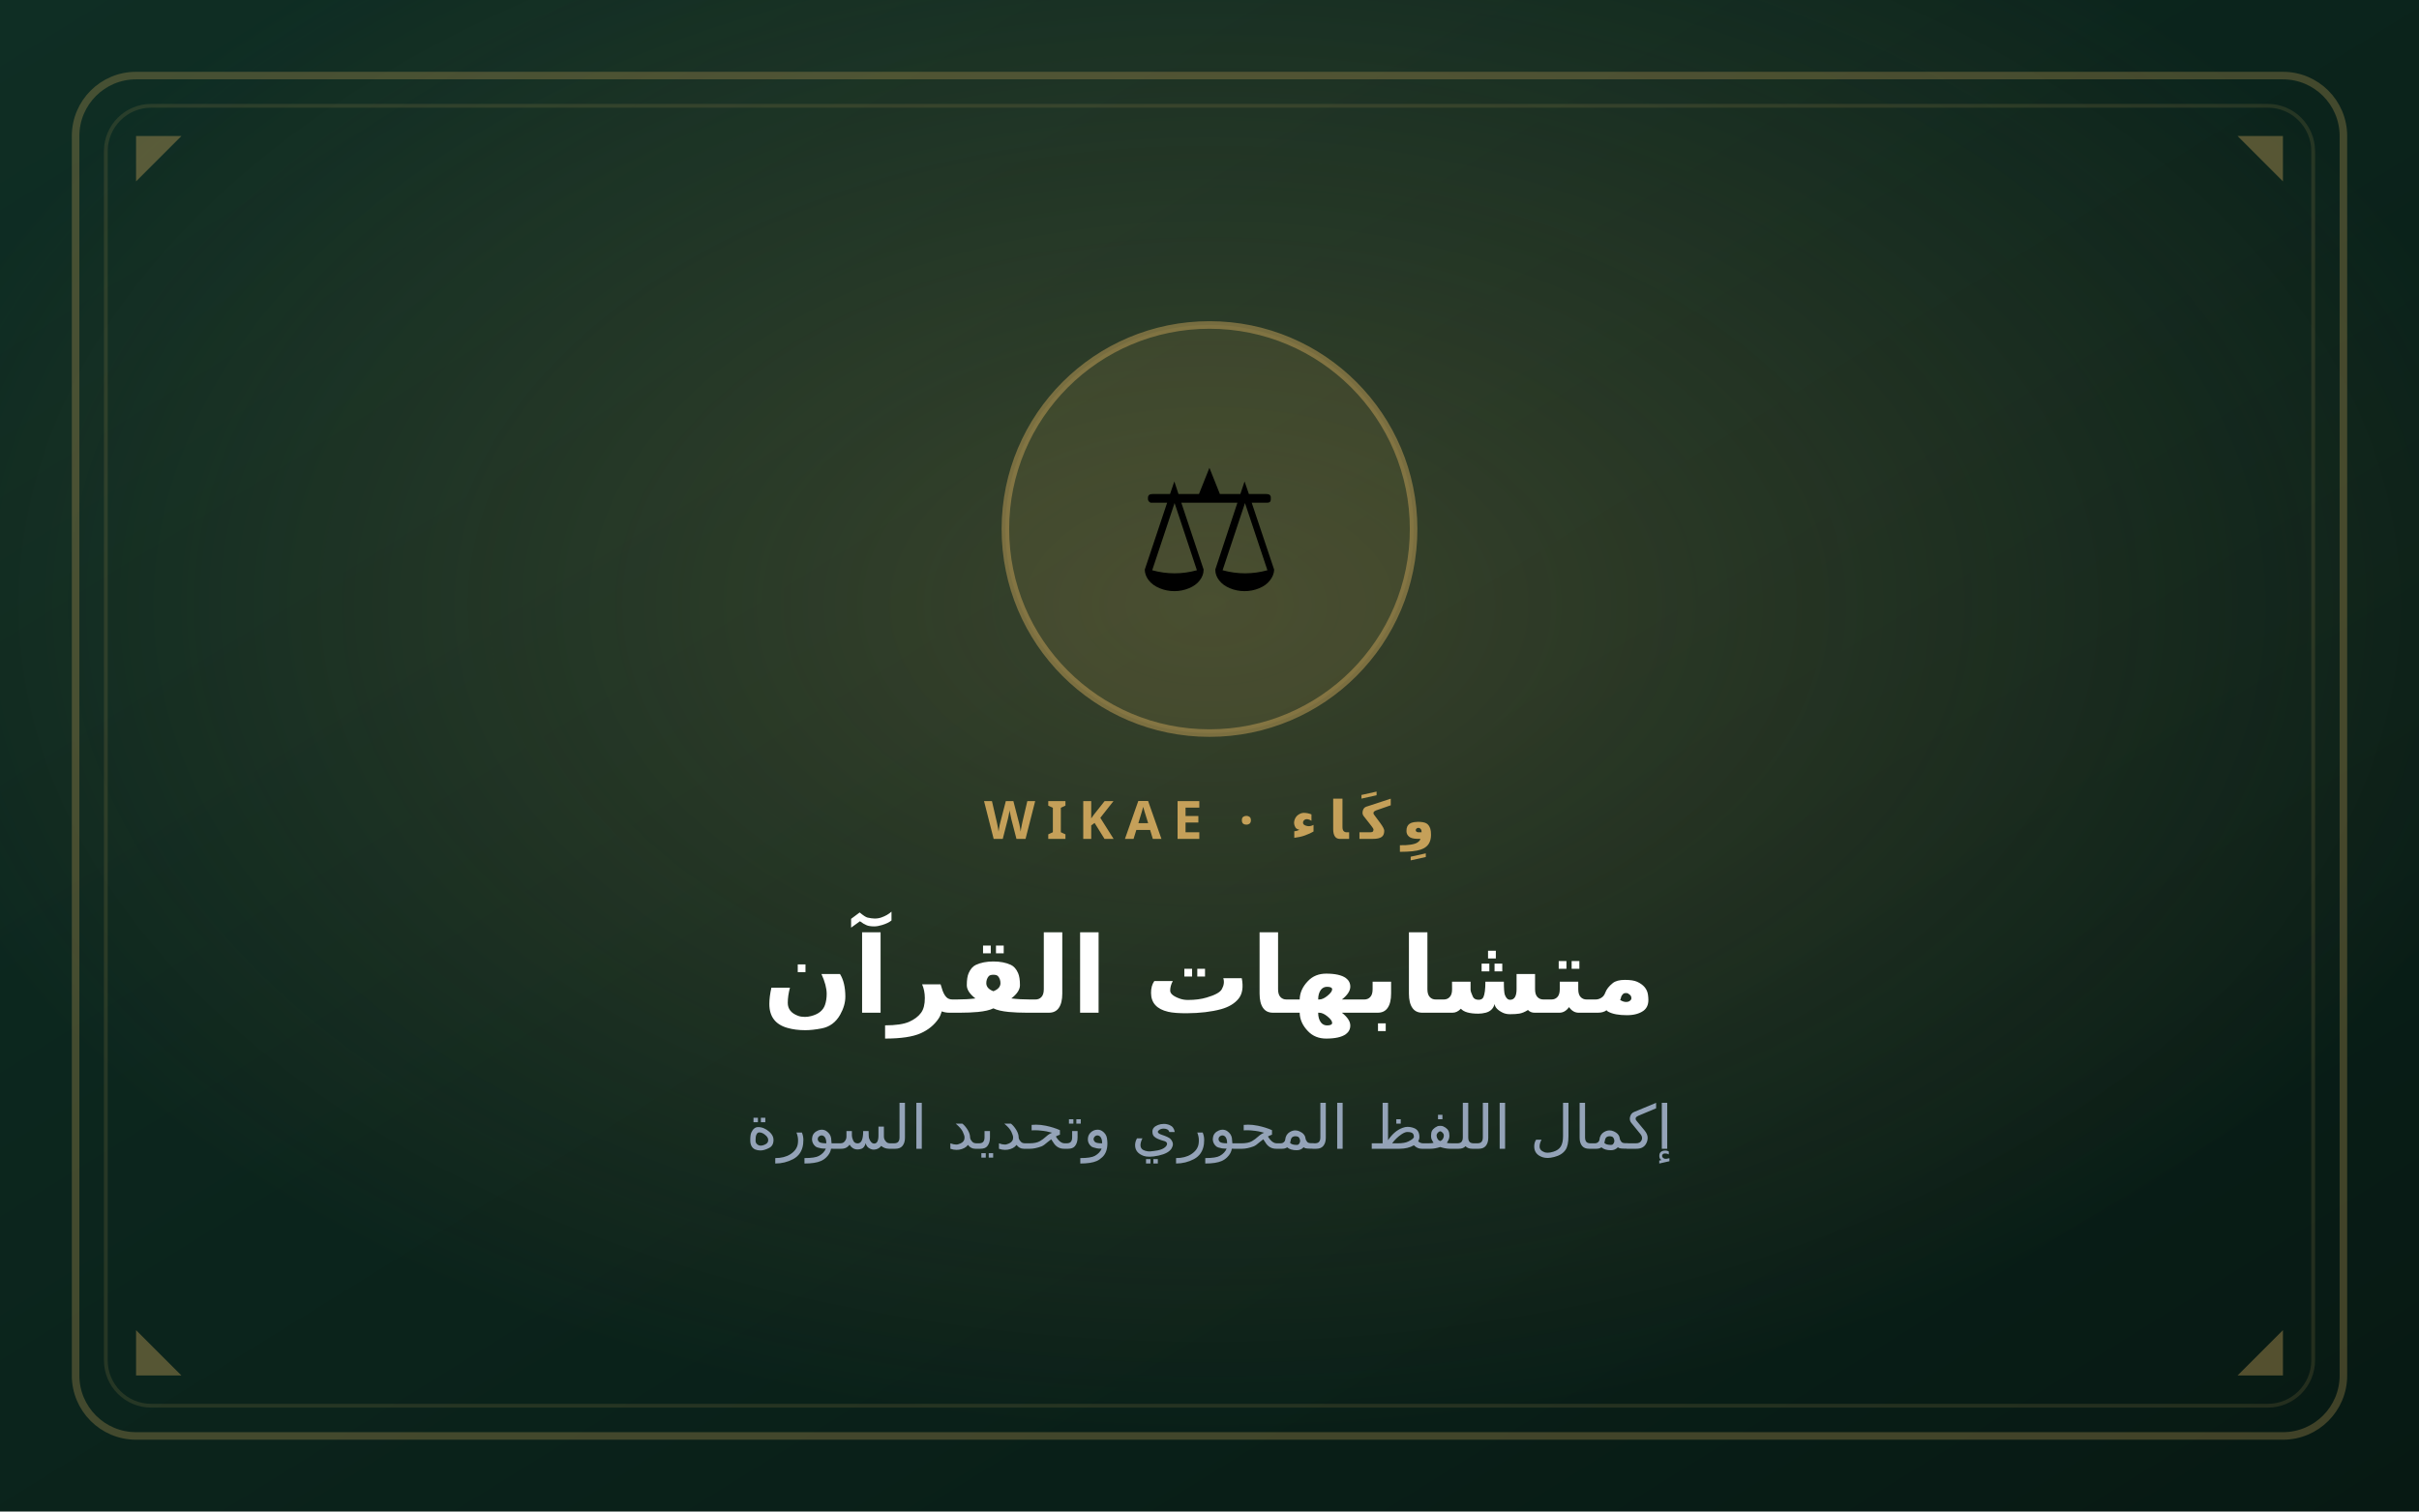
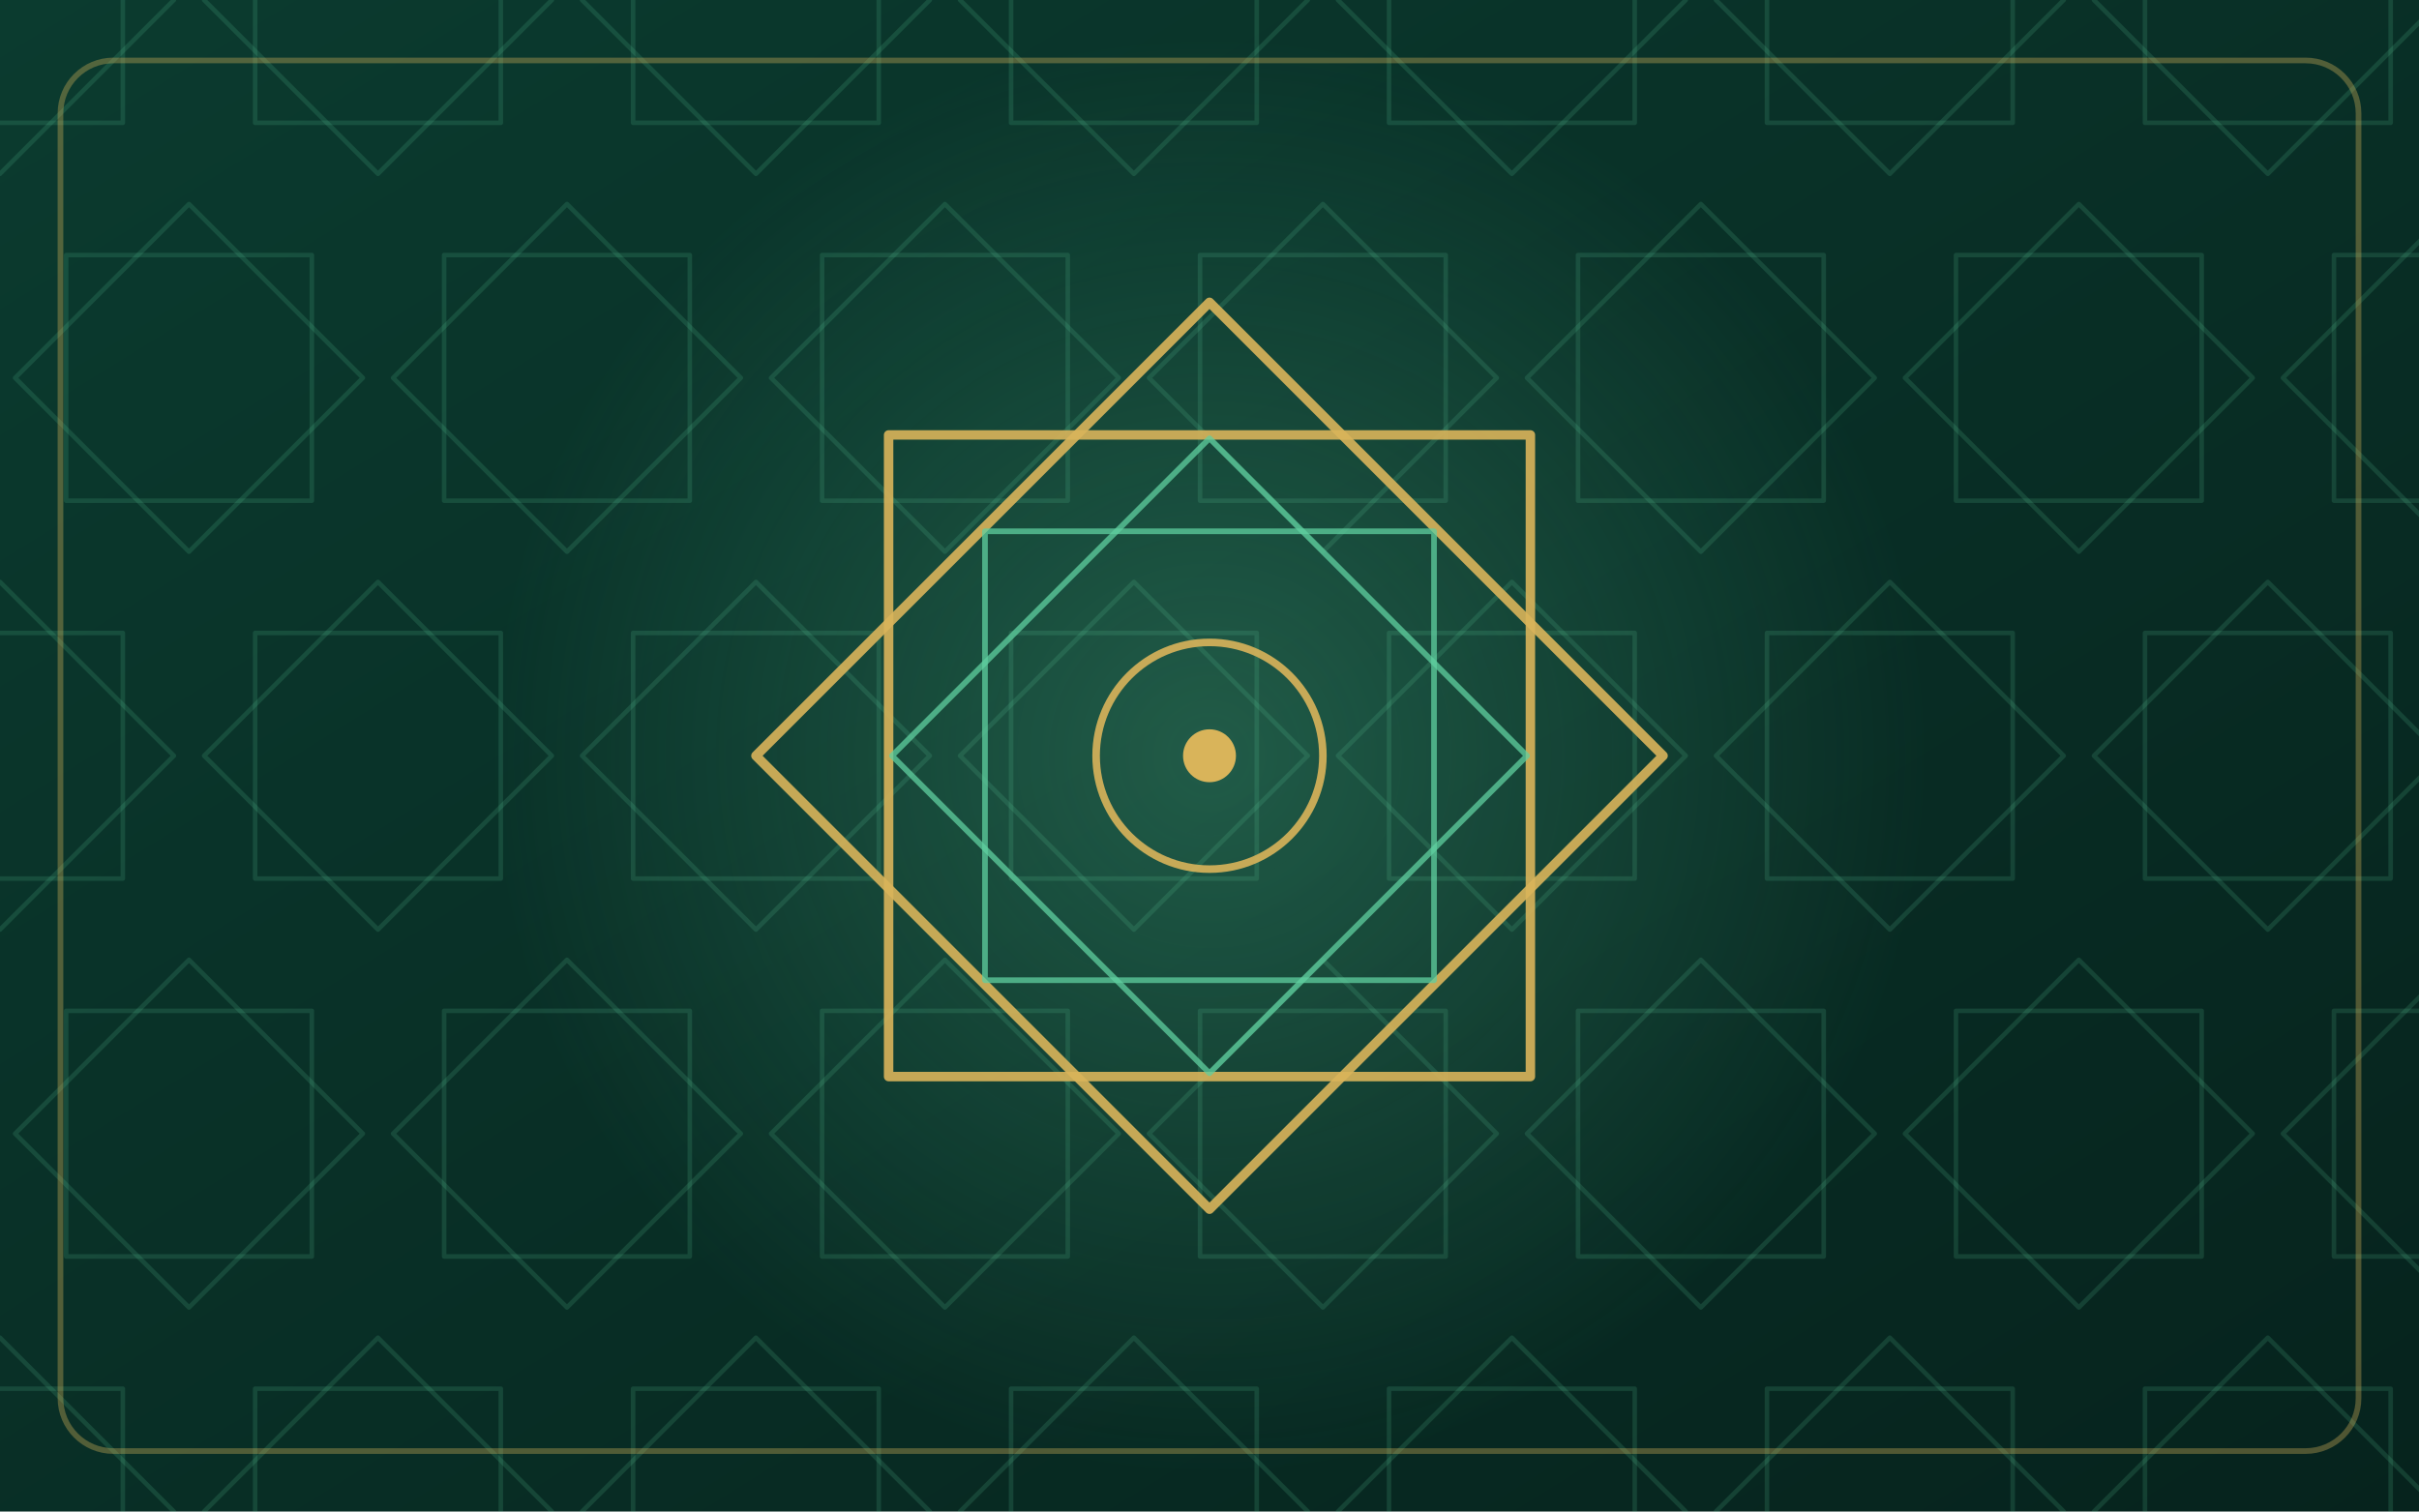
<svg xmlns="http://www.w3.org/2000/svg" viewBox="0 0 640 400" width="640" height="400">
  <defs>
-     <linearGradient id="bg" x1="0%" y1="0%" x2="100%" y2="100%">
-       <stop offset="0%" stop-color="#0f2e24" />
-       <stop offset="100%" stop-color="#071913" />
+     <linearGradient id="g" x1="0" y1="0" x2="1" y2="1">
+       <stop offset="0" stop-color="#0b3b2f" />
+       <stop offset="1" stop-color="#06231d" />
    </linearGradient>
-     <radialGradient id="glow" cx="50%" cy="40%" r="55%">
-       <stop offset="0%" stop-color="#c5a059" stop-opacity="0.25" />
-       <stop offset="100%" stop-color="#c5a059" stop-opacity="0" />
+     <radialGradient id="h" cx=".5" cy=".5" r=".5">
+       <stop offset="0" stop-color="#5fcf9f" stop-opacity=".28" />
+       <stop offset="1" stop-color="#5fcf9f" stop-opacity="0" />
    </radialGradient>
  </defs>
-   <rect width="640" height="400" fill="url(#bg)" />
-   <rect width="640" height="400" fill="url(#glow)" />
-   <rect x="20" y="20" width="600" height="360" rx="16" fill="none" stroke="#c5a059" stroke-opacity="0.3" stroke-width="2" />
-   <rect x="28" y="28" width="584" height="344" rx="12" fill="none" stroke="#c5a059" stroke-opacity="0.15" stroke-width="1" />
-   <g fill="#c5a059" fill-opacity="0.4">
-     <polygon points="36,36 48,36 36,48" />
-     <polygon points="604,36 592,36 604,48" />
-     <polygon points="36,364 48,364 36,352" />
-     <polygon points="604,364 592,364 604,352" />
-   </g>
-   <circle cx="320" cy="140" r="54" fill="#c5a059" fill-opacity="0.12" stroke="#c5a059" stroke-width="2" stroke-opacity="0.5" />
-   <text x="320" y="156" font-size="44" text-anchor="middle" font-family="system-ui, sans-serif">⚖️</text>
-   <text x="320" y="222" font-size="14" font-weight="600" letter-spacing="3" text-anchor="middle" fill="#c5a059" font-family="system-ui, sans-serif">WIKAE · وِكَاء</text>
-   <text x="320" y="268" font-size="28" font-weight="700" text-anchor="middle" fill="#ffffff" font-family="system-ui, -apple-system, sans-serif" direction="rtl">متشابهات القرآن</text>
-   <text x="320" y="304" font-size="16" text-anchor="middle" fill="#94a3b8" font-family="system-ui, -apple-system, sans-serif" direction="rtl">إكمال اللفظ المحوري وتحديد السورة</text>
+   <rect width="640" height="400" fill="url(#g)" />
+   <polygon points="32.5,32.5 -32.5,32.5 -32.5,-32.5 32.5,-32.5" fill="none" stroke="#5fcf9f" stroke-width="1.2" stroke-opacity="0.16" stroke-linejoin="round" />
+   <polygon points="46.0,0.0 0.0,46.0 -46.0,0.0 -0.0,-46.0" fill="none" stroke="#5fcf9f" stroke-width="1.2" stroke-opacity="0.16" stroke-linejoin="round" />
+   <polygon points="132.5,32.5 67.5,32.5 67.5,-32.5 132.5,-32.5" fill="none" stroke="#5fcf9f" stroke-width="1.2" stroke-opacity="0.16" stroke-linejoin="round" />
+   <polygon points="146.0,0.0 100.0,46.0 54.0,0.0 100.0,-46.0" fill="none" stroke="#5fcf9f" stroke-width="1.2" stroke-opacity="0.16" stroke-linejoin="round" />
+   <polygon points="232.5,32.5 167.5,32.5 167.5,-32.5 232.5,-32.5" fill="none" stroke="#5fcf9f" stroke-width="1.2" stroke-opacity="0.16" stroke-linejoin="round" />
+   <polygon points="246.0,0.0 200.0,46.0 154.0,0.0 200.0,-46.0" fill="none" stroke="#5fcf9f" stroke-width="1.2" stroke-opacity="0.16" stroke-linejoin="round" />
+   <polygon points="332.5,32.5 267.5,32.5 267.5,-32.5 332.5,-32.5" fill="none" stroke="#5fcf9f" stroke-width="1.2" stroke-opacity="0.16" stroke-linejoin="round" />
+   <polygon points="346.0,0.0 300.0,46.0 254.0,0.0 300.0,-46.0" fill="none" stroke="#5fcf9f" stroke-width="1.2" stroke-opacity="0.16" stroke-linejoin="round" />
+   <polygon points="432.5,32.5 367.5,32.5 367.5,-32.5 432.5,-32.5" fill="none" stroke="#5fcf9f" stroke-width="1.2" stroke-opacity="0.16" stroke-linejoin="round" />
+   <polygon points="446.0,0.0 400.0,46.0 354.0,0.0 400.0,-46.0" fill="none" stroke="#5fcf9f" stroke-width="1.2" stroke-opacity="0.16" stroke-linejoin="round" />
+   <polygon points="532.5,32.5 467.5,32.5 467.5,-32.5 532.5,-32.5" fill="none" stroke="#5fcf9f" stroke-width="1.2" stroke-opacity="0.16" stroke-linejoin="round" />
+   <polygon points="546.0,0.0 500.0,46.0 454.0,0.0 500.0,-46.0" fill="none" stroke="#5fcf9f" stroke-width="1.2" stroke-opacity="0.16" stroke-linejoin="round" />
+   <polygon points="632.5,32.5 567.5,32.5 567.5,-32.5 632.5,-32.5" fill="none" stroke="#5fcf9f" stroke-width="1.2" stroke-opacity="0.16" stroke-linejoin="round" />
+   <polygon points="646.0,0.0 600.0,46.0 554.0,0.0 600.0,-46.0" fill="none" stroke="#5fcf9f" stroke-width="1.2" stroke-opacity="0.16" stroke-linejoin="round" />
+   <polygon points="732.5,32.5 667.5,32.5 667.5,-32.5 732.5,-32.5" fill="none" stroke="#5fcf9f" stroke-width="1.2" stroke-opacity="0.16" stroke-linejoin="round" />
+   <polygon points="746.0,0.0 700.0,46.0 654.0,0.0 700.0,-46.0" fill="none" stroke="#5fcf9f" stroke-width="1.2" stroke-opacity="0.16" stroke-linejoin="round" />
+   <polygon points="82.5,132.5 17.5,132.5 17.5,67.5 82.5,67.5" fill="none" stroke="#5fcf9f" stroke-width="1.2" stroke-opacity="0.16" stroke-linejoin="round" />
+   <polygon points="96.0,100.0 50.0,146.0 4.0,100.0 50.0,54.0" fill="none" stroke="#5fcf9f" stroke-width="1.2" stroke-opacity="0.16" stroke-linejoin="round" />
+   <polygon points="182.5,132.5 117.5,132.5 117.5,67.5 182.5,67.5" fill="none" stroke="#5fcf9f" stroke-width="1.2" stroke-opacity="0.16" stroke-linejoin="round" />
+   <polygon points="196.0,100.0 150.0,146.0 104.0,100.0 150.0,54.0" fill="none" stroke="#5fcf9f" stroke-width="1.2" stroke-opacity="0.16" stroke-linejoin="round" />
+   <polygon points="282.5,132.5 217.5,132.5 217.5,67.5 282.5,67.5" fill="none" stroke="#5fcf9f" stroke-width="1.2" stroke-opacity="0.16" stroke-linejoin="round" />
+   <polygon points="296.0,100.0 250.0,146.0 204.0,100.0 250.0,54.0" fill="none" stroke="#5fcf9f" stroke-width="1.2" stroke-opacity="0.16" stroke-linejoin="round" />
+   <polygon points="382.5,132.5 317.5,132.5 317.5,67.5 382.5,67.5" fill="none" stroke="#5fcf9f" stroke-width="1.2" stroke-opacity="0.16" stroke-linejoin="round" />
+   <polygon points="396.0,100.0 350.0,146.0 304.0,100.0 350.0,54.0" fill="none" stroke="#5fcf9f" stroke-width="1.2" stroke-opacity="0.16" stroke-linejoin="round" />
+   <polygon points="482.5,132.5 417.5,132.5 417.5,67.5 482.5,67.5" fill="none" stroke="#5fcf9f" stroke-width="1.2" stroke-opacity="0.16" stroke-linejoin="round" />
+   <polygon points="496.0,100.0 450.0,146.0 404.0,100.0 450.0,54.0" fill="none" stroke="#5fcf9f" stroke-width="1.2" stroke-opacity="0.16" stroke-linejoin="round" />
+   <polygon points="582.5,132.5 517.5,132.5 517.5,67.5 582.5,67.5" fill="none" stroke="#5fcf9f" stroke-width="1.2" stroke-opacity="0.16" stroke-linejoin="round" />
+   <polygon points="596.0,100.0 550.0,146.0 504.0,100.0 550.0,54.0" fill="none" stroke="#5fcf9f" stroke-width="1.2" stroke-opacity="0.16" stroke-linejoin="round" />
+   <polygon points="682.5,132.5 617.5,132.5 617.5,67.5 682.5,67.5" fill="none" stroke="#5fcf9f" stroke-width="1.2" stroke-opacity="0.16" stroke-linejoin="round" />
+   <polygon points="696.0,100.0 650.0,146.0 604.0,100.0 650.0,54.0" fill="none" stroke="#5fcf9f" stroke-width="1.2" stroke-opacity="0.16" stroke-linejoin="round" />
+   <polygon points="782.5,132.5 717.5,132.5 717.5,67.5 782.5,67.5" fill="none" stroke="#5fcf9f" stroke-width="1.2" stroke-opacity="0.16" stroke-linejoin="round" />
+   <polygon points="796.0,100.0 750.0,146.0 704.0,100.0 750.0,54.0" fill="none" stroke="#5fcf9f" stroke-width="1.2" stroke-opacity="0.16" stroke-linejoin="round" />
+   <polygon points="32.5,232.5 -32.5,232.5 -32.5,167.5 32.5,167.5" fill="none" stroke="#5fcf9f" stroke-width="1.2" stroke-opacity="0.16" stroke-linejoin="round" />
+   <polygon points="46.0,200.0 0.0,246.0 -46.0,200.0 -0.0,154.0" fill="none" stroke="#5fcf9f" stroke-width="1.2" stroke-opacity="0.16" stroke-linejoin="round" />
+   <polygon points="132.5,232.5 67.5,232.5 67.5,167.5 132.5,167.5" fill="none" stroke="#5fcf9f" stroke-width="1.2" stroke-opacity="0.16" stroke-linejoin="round" />
+   <polygon points="146.0,200.0 100.0,246.0 54.0,200.0 100.0,154.0" fill="none" stroke="#5fcf9f" stroke-width="1.2" stroke-opacity="0.16" stroke-linejoin="round" />
+   <polygon points="232.5,232.5 167.5,232.5 167.5,167.5 232.5,167.5" fill="none" stroke="#5fcf9f" stroke-width="1.2" stroke-opacity="0.16" stroke-linejoin="round" />
+   <polygon points="246.0,200.0 200.0,246.0 154.0,200.0 200.0,154.0" fill="none" stroke="#5fcf9f" stroke-width="1.2" stroke-opacity="0.16" stroke-linejoin="round" />
+   <polygon points="332.5,232.5 267.5,232.5 267.5,167.5 332.5,167.5" fill="none" stroke="#5fcf9f" stroke-width="1.2" stroke-opacity="0.16" stroke-linejoin="round" />
+   <polygon points="346.0,200.0 300.0,246.0 254.0,200.0 300.0,154.0" fill="none" stroke="#5fcf9f" stroke-width="1.2" stroke-opacity="0.16" stroke-linejoin="round" />
+   <polygon points="432.5,232.5 367.5,232.5 367.5,167.5 432.5,167.5" fill="none" stroke="#5fcf9f" stroke-width="1.2" stroke-opacity="0.16" stroke-linejoin="round" />
+   <polygon points="446.0,200.0 400.0,246.0 354.0,200.0 400.0,154.0" fill="none" stroke="#5fcf9f" stroke-width="1.2" stroke-opacity="0.16" stroke-linejoin="round" />
+   <polygon points="532.5,232.5 467.5,232.5 467.5,167.5 532.5,167.5" fill="none" stroke="#5fcf9f" stroke-width="1.2" stroke-opacity="0.16" stroke-linejoin="round" />
+   <polygon points="546.0,200.0 500.0,246.0 454.0,200.0 500.0,154.0" fill="none" stroke="#5fcf9f" stroke-width="1.2" stroke-opacity="0.16" stroke-linejoin="round" />
+   <polygon points="632.5,232.5 567.5,232.5 567.5,167.5 632.5,167.5" fill="none" stroke="#5fcf9f" stroke-width="1.2" stroke-opacity="0.16" stroke-linejoin="round" />
+   <polygon points="646.0,200.0 600.0,246.0 554.0,200.0 600.0,154.0" fill="none" stroke="#5fcf9f" stroke-width="1.2" stroke-opacity="0.16" stroke-linejoin="round" />
+   <polygon points="732.5,232.5 667.5,232.5 667.5,167.5 732.5,167.5" fill="none" stroke="#5fcf9f" stroke-width="1.2" stroke-opacity="0.16" stroke-linejoin="round" />
+   <polygon points="746.0,200.0 700.0,246.0 654.0,200.0 700.0,154.0" fill="none" stroke="#5fcf9f" stroke-width="1.2" stroke-opacity="0.16" stroke-linejoin="round" />
+   <polygon points="82.5,332.5 17.5,332.5 17.5,267.5 82.5,267.5" fill="none" stroke="#5fcf9f" stroke-width="1.2" stroke-opacity="0.16" stroke-linejoin="round" />
+   <polygon points="96.0,300.0 50.0,346.0 4.0,300.0 50.0,254.0" fill="none" stroke="#5fcf9f" stroke-width="1.2" stroke-opacity="0.16" stroke-linejoin="round" />
+   <polygon points="182.5,332.5 117.5,332.5 117.5,267.5 182.5,267.5" fill="none" stroke="#5fcf9f" stroke-width="1.2" stroke-opacity="0.16" stroke-linejoin="round" />
+   <polygon points="196.0,300.0 150.0,346.0 104.0,300.0 150.0,254.0" fill="none" stroke="#5fcf9f" stroke-width="1.2" stroke-opacity="0.16" stroke-linejoin="round" />
+   <polygon points="282.5,332.5 217.5,332.5 217.5,267.5 282.5,267.5" fill="none" stroke="#5fcf9f" stroke-width="1.2" stroke-opacity="0.16" stroke-linejoin="round" />
+   <polygon points="296.0,300.0 250.0,346.0 204.0,300.0 250.0,254.0" fill="none" stroke="#5fcf9f" stroke-width="1.2" stroke-opacity="0.16" stroke-linejoin="round" />
+   <polygon points="382.5,332.5 317.5,332.5 317.5,267.5 382.5,267.5" fill="none" stroke="#5fcf9f" stroke-width="1.2" stroke-opacity="0.16" stroke-linejoin="round" />
+   <polygon points="396.0,300.0 350.0,346.0 304.0,300.0 350.0,254.0" fill="none" stroke="#5fcf9f" stroke-width="1.2" stroke-opacity="0.16" stroke-linejoin="round" />
+   <polygon points="482.5,332.5 417.5,332.5 417.5,267.5 482.5,267.5" fill="none" stroke="#5fcf9f" stroke-width="1.2" stroke-opacity="0.16" stroke-linejoin="round" />
+   <polygon points="496.0,300.0 450.0,346.0 404.0,300.0 450.0,254.0" fill="none" stroke="#5fcf9f" stroke-width="1.2" stroke-opacity="0.16" stroke-linejoin="round" />
+   <polygon points="582.5,332.5 517.5,332.5 517.5,267.5 582.5,267.5" fill="none" stroke="#5fcf9f" stroke-width="1.2" stroke-opacity="0.16" stroke-linejoin="round" />
+   <polygon points="596.0,300.0 550.0,346.0 504.0,300.0 550.0,254.0" fill="none" stroke="#5fcf9f" stroke-width="1.2" stroke-opacity="0.16" stroke-linejoin="round" />
+   <polygon points="682.5,332.5 617.5,332.5 617.5,267.5 682.5,267.5" fill="none" stroke="#5fcf9f" stroke-width="1.2" stroke-opacity="0.16" stroke-linejoin="round" />
+   <polygon points="696.0,300.0 650.0,346.0 604.0,300.0 650.0,254.0" fill="none" stroke="#5fcf9f" stroke-width="1.2" stroke-opacity="0.16" stroke-linejoin="round" />
+   <polygon points="782.5,332.5 717.5,332.5 717.5,267.5 782.5,267.5" fill="none" stroke="#5fcf9f" stroke-width="1.2" stroke-opacity="0.16" stroke-linejoin="round" />
+   <polygon points="796.0,300.0 750.0,346.0 704.0,300.0 750.0,254.0" fill="none" stroke="#5fcf9f" stroke-width="1.2" stroke-opacity="0.16" stroke-linejoin="round" />
+   <polygon points="32.5,432.5 -32.5,432.5 -32.5,367.5 32.5,367.5" fill="none" stroke="#5fcf9f" stroke-width="1.2" stroke-opacity="0.16" stroke-linejoin="round" />
+   <polygon points="46.0,400.0 0.0,446.0 -46.0,400.0 -0.0,354.0" fill="none" stroke="#5fcf9f" stroke-width="1.2" stroke-opacity="0.16" stroke-linejoin="round" />
+   <polygon points="132.5,432.5 67.5,432.5 67.5,367.5 132.5,367.5" fill="none" stroke="#5fcf9f" stroke-width="1.2" stroke-opacity="0.16" stroke-linejoin="round" />
+   <polygon points="146.0,400.0 100.0,446.0 54.0,400.0 100.0,354.0" fill="none" stroke="#5fcf9f" stroke-width="1.2" stroke-opacity="0.16" stroke-linejoin="round" />
+   <polygon points="232.5,432.5 167.5,432.5 167.5,367.5 232.5,367.5" fill="none" stroke="#5fcf9f" stroke-width="1.2" stroke-opacity="0.16" stroke-linejoin="round" />
+   <polygon points="246.0,400.0 200.0,446.0 154.0,400.0 200.0,354.0" fill="none" stroke="#5fcf9f" stroke-width="1.2" stroke-opacity="0.16" stroke-linejoin="round" />
+   <polygon points="332.5,432.5 267.5,432.5 267.5,367.5 332.5,367.5" fill="none" stroke="#5fcf9f" stroke-width="1.2" stroke-opacity="0.16" stroke-linejoin="round" />
+   <polygon points="346.0,400.0 300.0,446.0 254.0,400.0 300.0,354.0" fill="none" stroke="#5fcf9f" stroke-width="1.2" stroke-opacity="0.16" stroke-linejoin="round" />
+   <polygon points="432.5,432.5 367.5,432.5 367.5,367.5 432.5,367.5" fill="none" stroke="#5fcf9f" stroke-width="1.2" stroke-opacity="0.16" stroke-linejoin="round" />
+   <polygon points="446.0,400.0 400.0,446.0 354.0,400.0 400.0,354.0" fill="none" stroke="#5fcf9f" stroke-width="1.2" stroke-opacity="0.16" stroke-linejoin="round" />
+   <polygon points="532.5,432.5 467.5,432.5 467.5,367.5 532.5,367.5" fill="none" stroke="#5fcf9f" stroke-width="1.2" stroke-opacity="0.16" stroke-linejoin="round" />
+   <polygon points="546.0,400.0 500.0,446.0 454.0,400.0 500.0,354.0" fill="none" stroke="#5fcf9f" stroke-width="1.2" stroke-opacity="0.16" stroke-linejoin="round" />
+   <polygon points="632.5,432.5 567.5,432.5 567.5,367.5 632.5,367.5" fill="none" stroke="#5fcf9f" stroke-width="1.2" stroke-opacity="0.16" stroke-linejoin="round" />
+   <polygon points="646.0,400.0 600.0,446.0 554.0,400.0 600.0,354.0" fill="none" stroke="#5fcf9f" stroke-width="1.2" stroke-opacity="0.16" stroke-linejoin="round" />
+   <polygon points="732.5,432.5 667.5,432.5 667.5,367.5 732.5,367.5" fill="none" stroke="#5fcf9f" stroke-width="1.2" stroke-opacity="0.16" stroke-linejoin="round" />
+   <polygon points="746.0,400.0 700.0,446.0 654.0,400.0 700.0,354.0" fill="none" stroke="#5fcf9f" stroke-width="1.2" stroke-opacity="0.16" stroke-linejoin="round" />
+   <circle cx="320" cy="200" r="190" fill="url(#h)" />
+   <polygon points="404.9,284.9 235.1,284.9 235.1,115.1 404.9,115.1" fill="none" stroke="#d9b45a" stroke-width="2.5" stroke-opacity="0.9" stroke-linejoin="round" />
+   <polygon points="440.0,200.0 320.0,320.0 200.0,200.0 320.0,80.0" fill="none" stroke="#d9b45a" stroke-width="2.5" stroke-opacity="0.9" stroke-linejoin="round" />
+   <polygon points="379.4,259.4 260.6,259.4 260.6,140.6 379.4,140.6" fill="none" stroke="#5fcf9f" stroke-width="1.5" stroke-opacity="0.75" stroke-linejoin="round" />
+   <polygon points="404.0,200.0 320.0,284.0 236.0,200.0 320.0,116.0" fill="none" stroke="#5fcf9f" stroke-width="1.5" stroke-opacity="0.75" stroke-linejoin="round" />
+   <circle cx="320" cy="200" r="30" fill="none" stroke="#d9b45a" stroke-width="2" stroke-opacity=".9" />
+   <circle cx="320" cy="200" r="7" fill="#d9b45a" />
+   <rect x="16" y="16" width="608" height="368" rx="14" fill="none" stroke="#d9b45a" stroke-opacity=".35" stroke-width="1.5" />
</svg>
